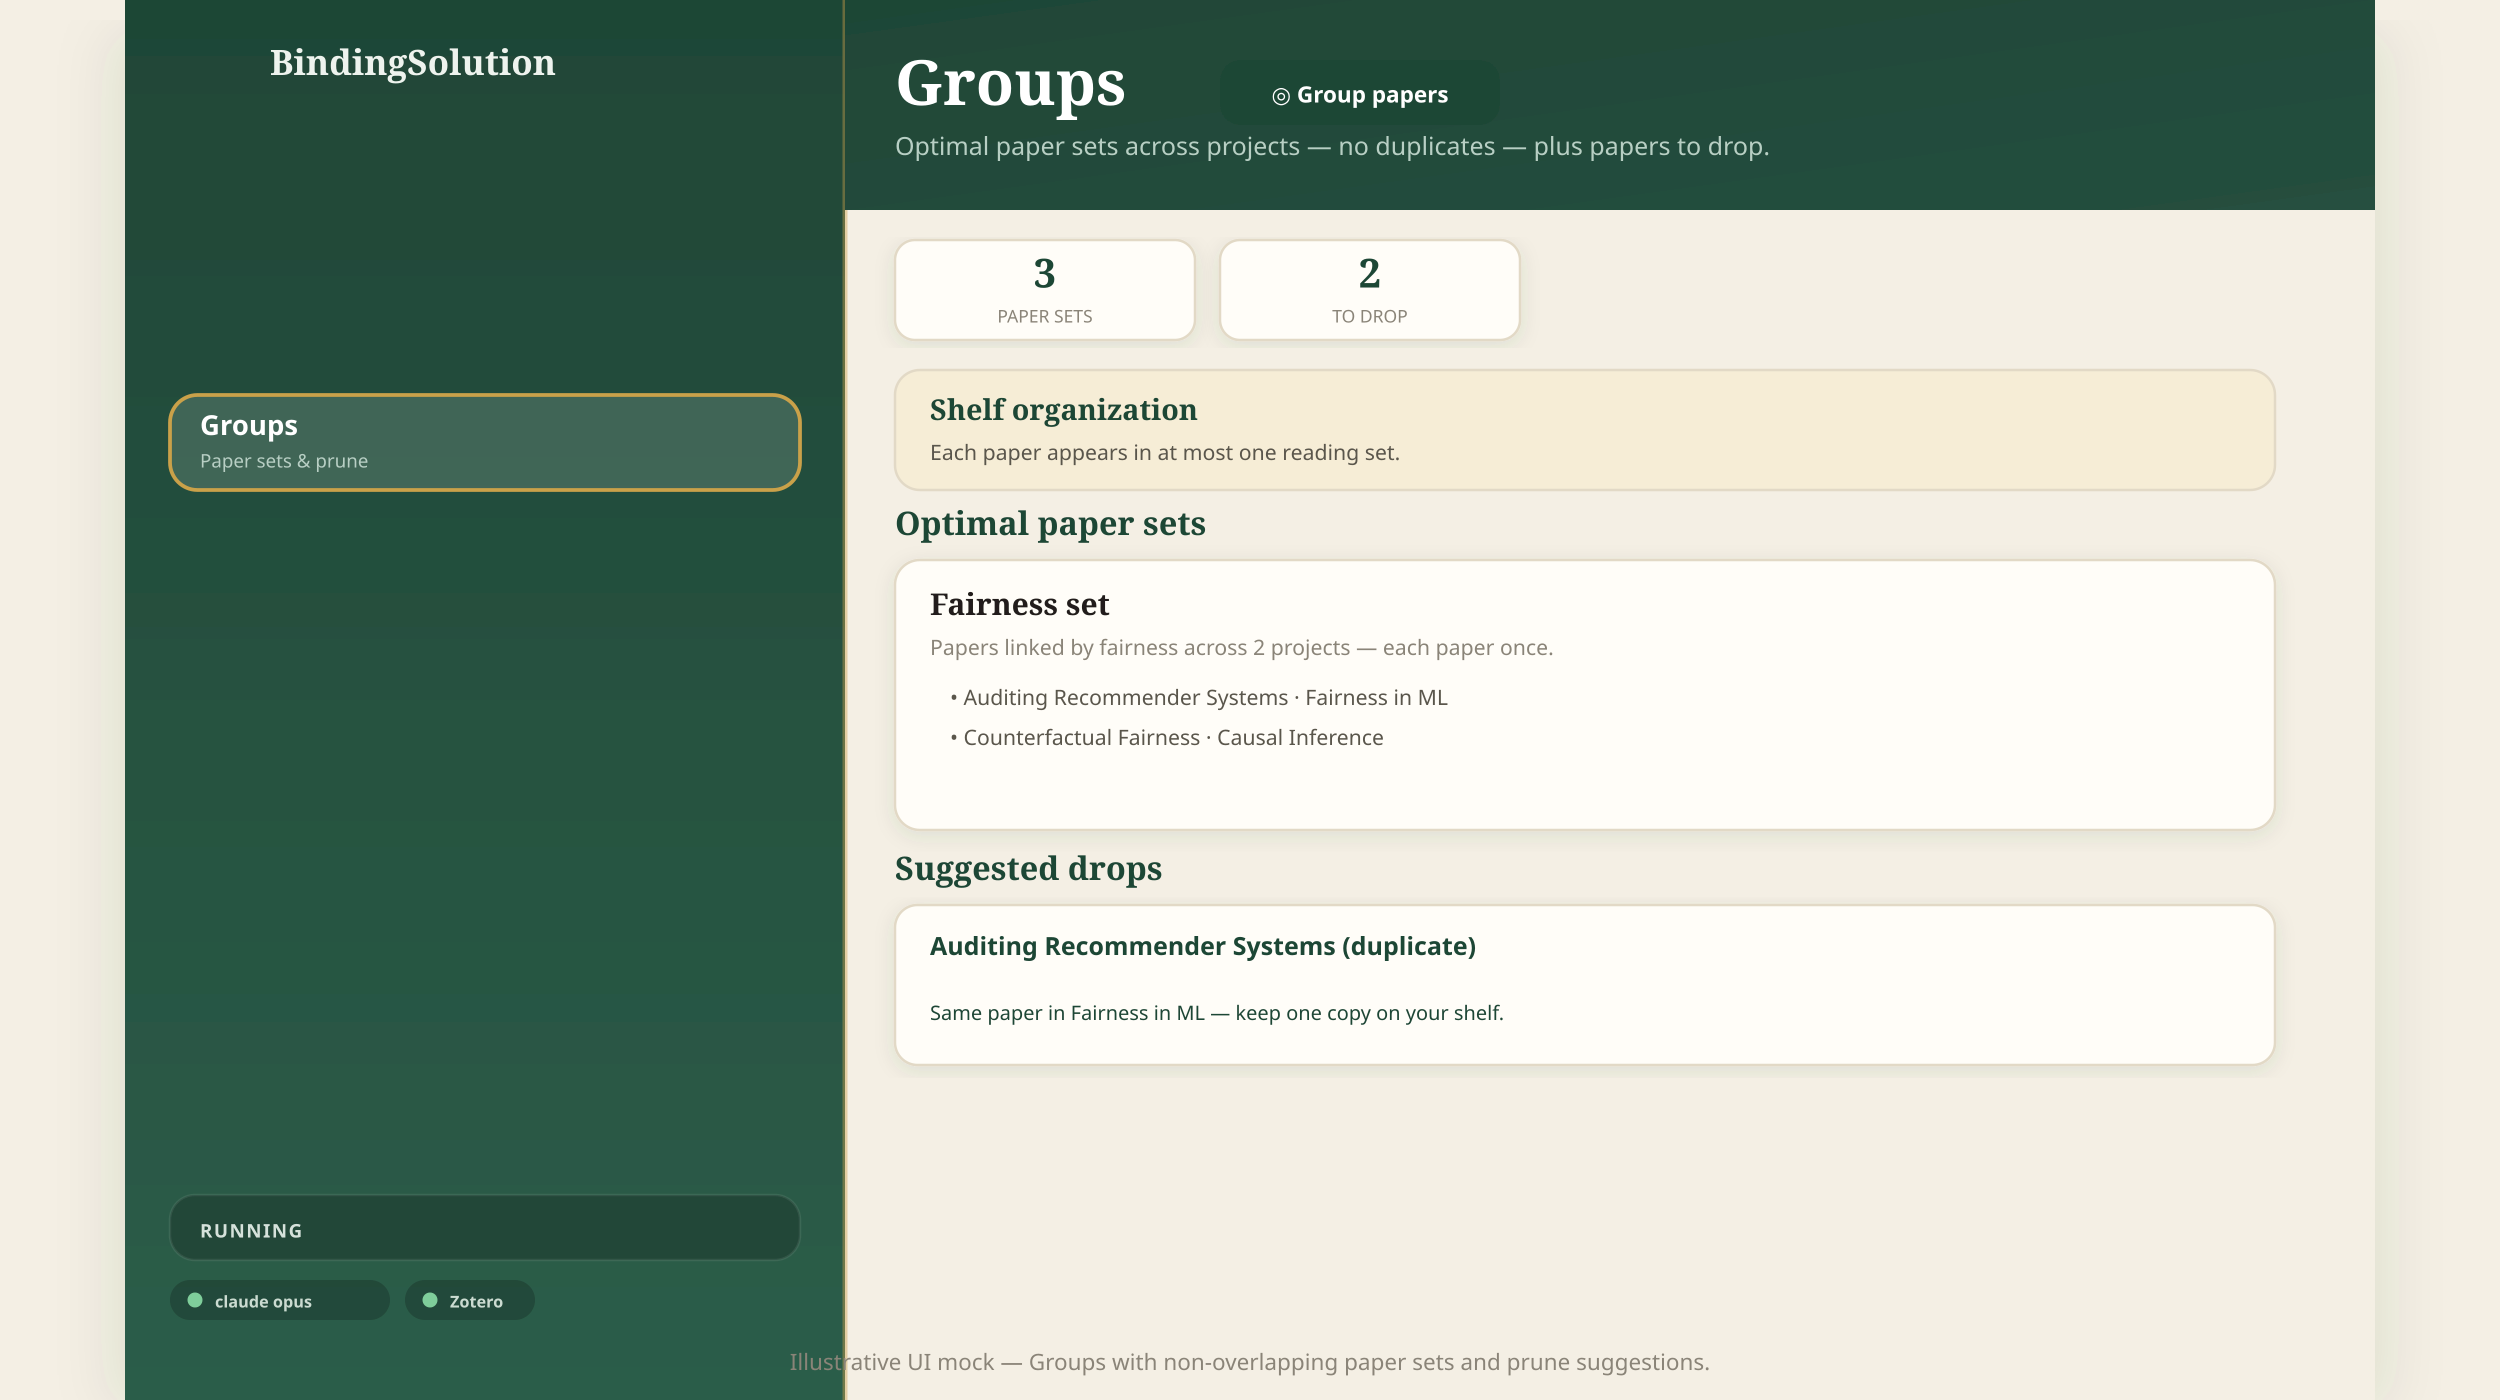
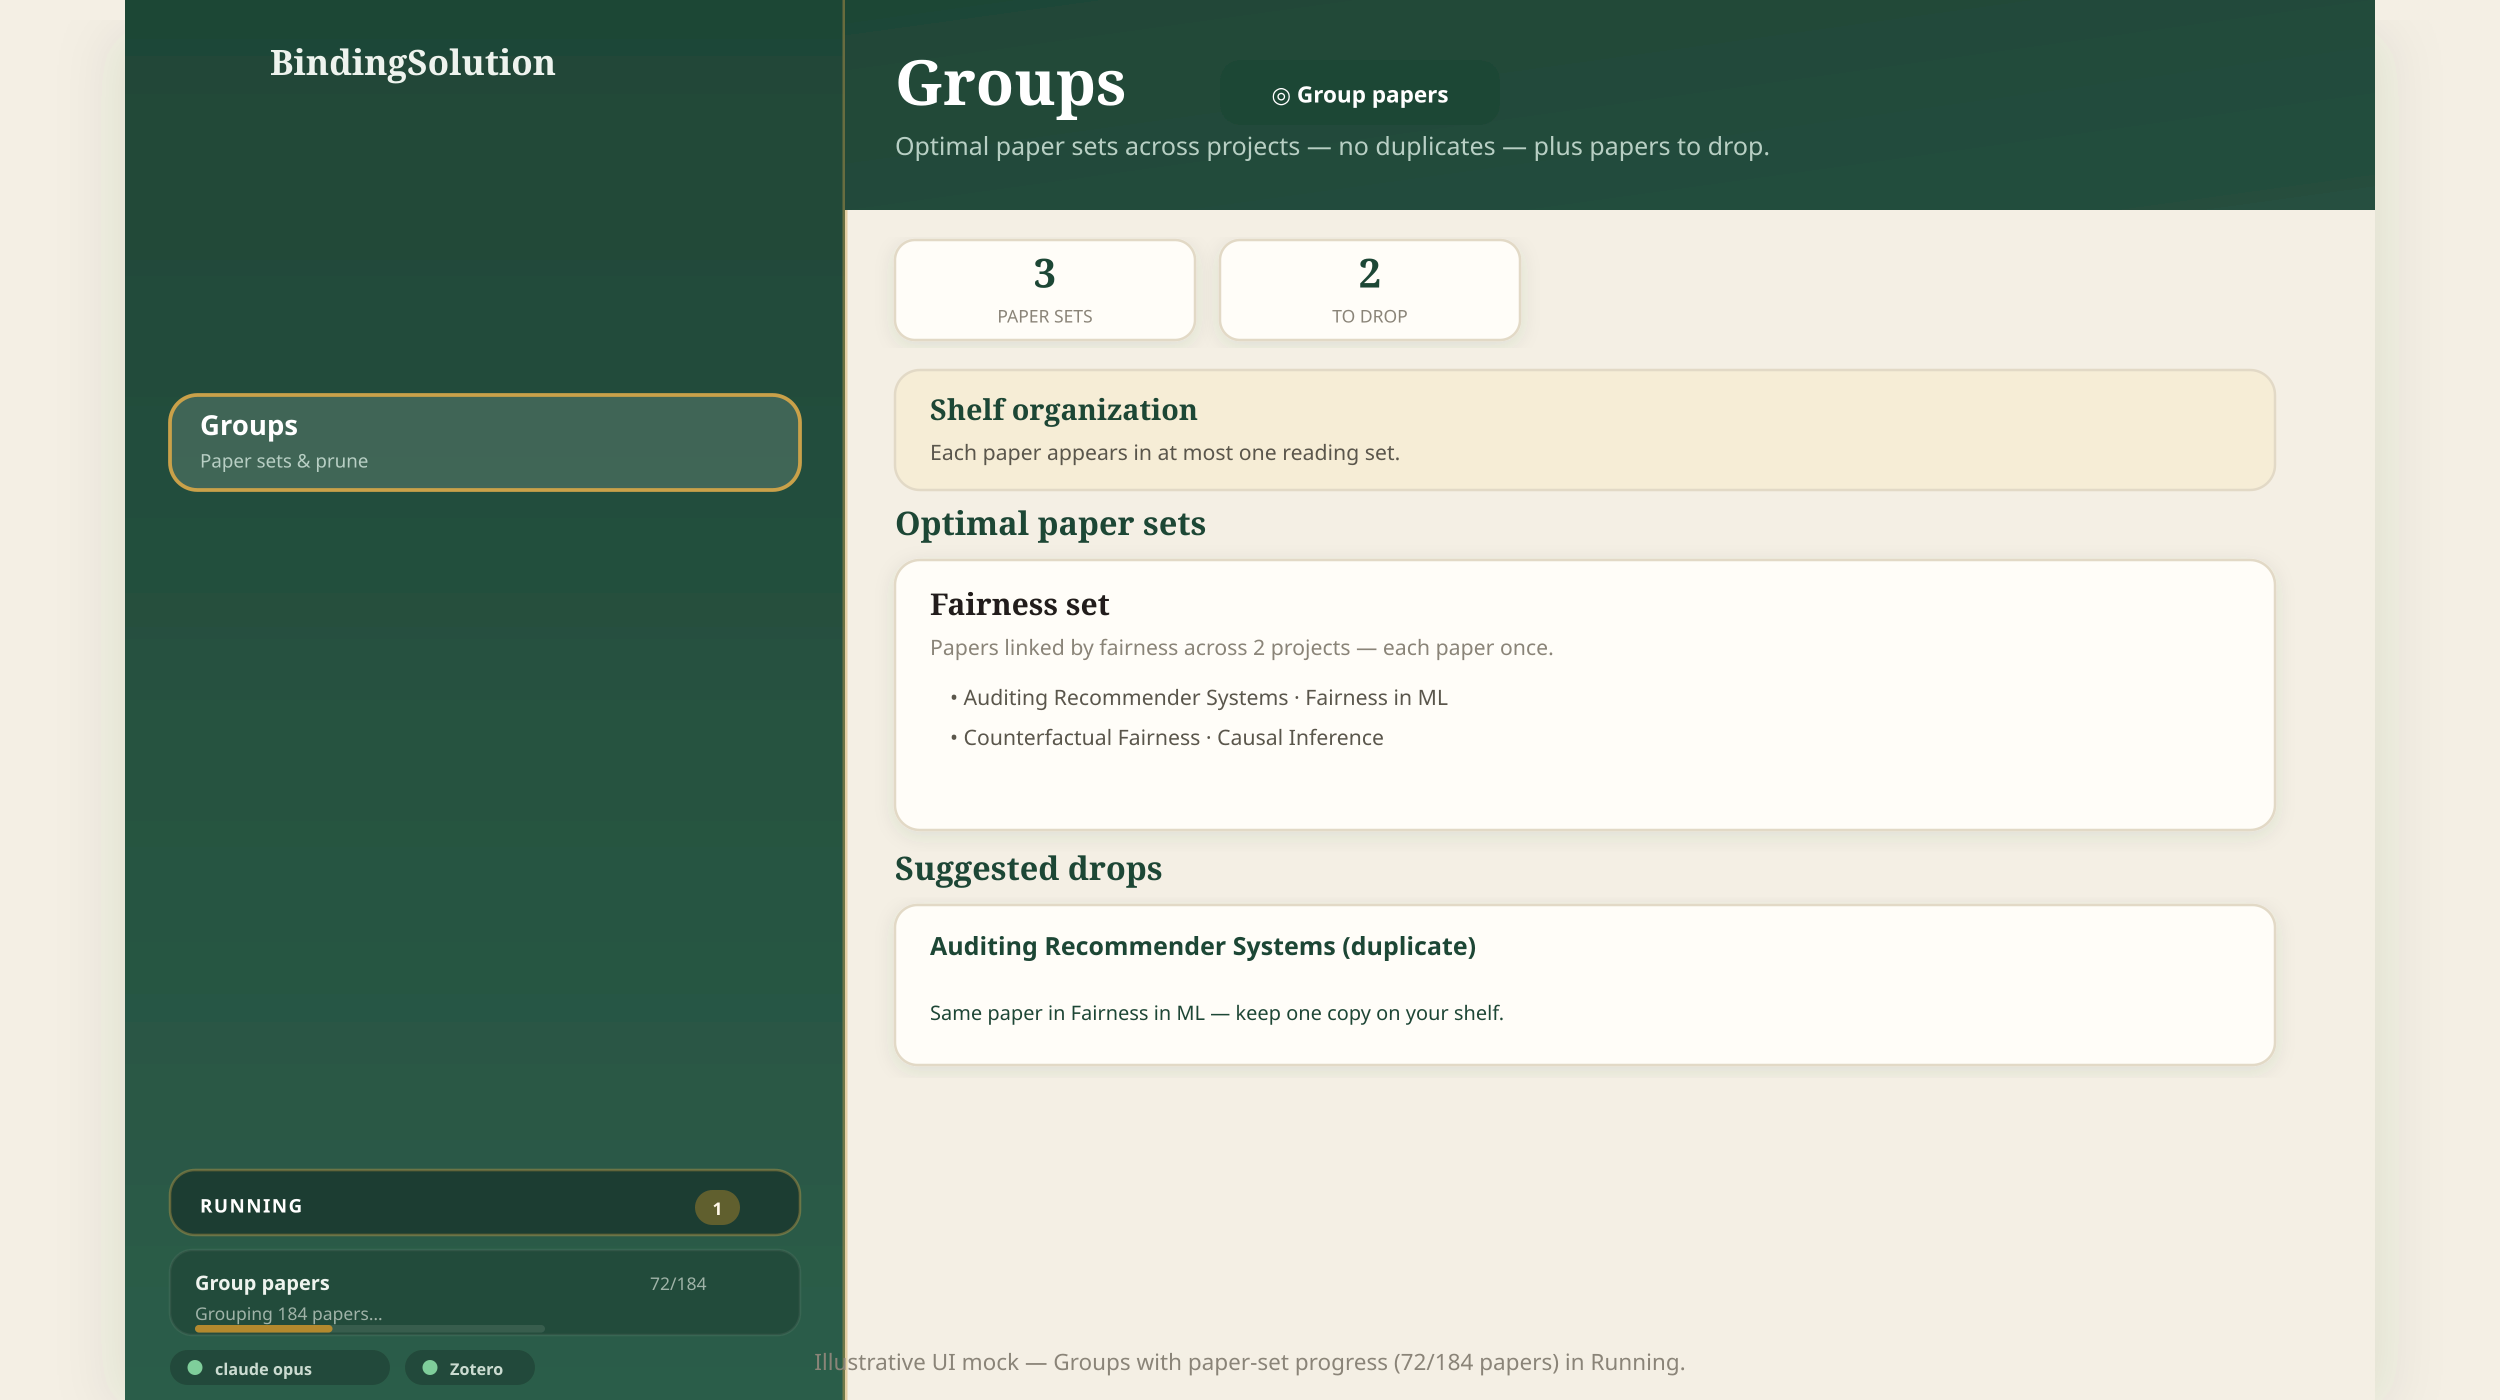
<svg xmlns="http://www.w3.org/2000/svg" viewBox="0 0 1000 560" width="1000" height="560" role="img" aria-label="Groups view with paper sets and drop suggestions">
  <defs>
    <linearGradient id="green" x1="0" y1="0" x2="0" y2="1">
      <stop offset="0" stop-color="#1f4636" />
      <stop offset="1" stop-color="#2c5d49" />
    </linearGradient>
    <linearGradient id="hero" x1="0" y1="0" x2="1" y2="1">
      <stop offset="0" stop-color="#1f4636" />
      <stop offset="1" stop-color="#254f3f" />
    </linearGradient>
    <filter id="shellShadow" x="-4%" y="-2%" width="108%" height="104%">
      <feDropShadow dx="0" dy="8" stdDeviation="14" flood-color="#1f4636" flood-opacity="0.12" />
    </filter>
    <filter id="shadow" x="-8%" y="-8%" width="116%" height="116%">
      <feDropShadow dx="0" dy="2" stdDeviation="4" flood-color="#1f4636" flood-opacity="0.1" />
    </filter>
  </defs>
  <rect width="1000" height="560" fill="#f4efe4" />
  <g filter="url(#shellShadow)">
    <rect x="50" y="0" width="900" height="560" fill="#f4efe4" />
    <rect x="50" y="0" width="288" height="560" fill="url(#green)" />
    <line x1="338" y1="0" x2="338" y2="560" stroke="#caa14a" stroke-width="2" stroke-opacity="0.42" />
    <g transform="translate(50, 0)">
      <text x="58" y="30" fill="#eef3ee" font-family="Georgia, serif" font-size="14" font-weight="700">BindingSolution</text>
      <rect x="18" y="158" width="252" height="38" rx="11" fill="rgba(255,255,255,0.14)" stroke="#caa14a" stroke-width="1.5" />
      <text x="30" y="174" fill="#fff" font-family="system-ui, sans-serif" font-size="11" font-weight="600">Groups</text>
      <text x="30" y="187" fill="#b8cfc4" font-family="system-ui, sans-serif" font-size="7.5">Paper sets &amp; prune</text>
-       <rect x="18" y="478" width="252" height="26" rx="10" fill="rgba(0,0,0,0.22)" stroke="rgba(255,255,255,0.08)" />
-       <text x="30" y="495" fill="#d6e2db" font-family="system-ui, sans-serif" font-size="7.5" font-weight="600" letter-spacing="0.6">RUNNING</text>
-       <rect x="18" y="512" width="88" height="16" rx="8" fill="rgba(0,0,0,0.2)" />
-       <circle cx="28" cy="520" r="3" fill="#7fce9b" />
-       <text x="36" y="523" fill="#cbdbd1" font-size="6.5" font-family="system-ui, sans-serif" font-weight="600">claude opus</text>
-       <rect x="112" y="512" width="52" height="16" rx="8" fill="rgba(0,0,0,0.2)" />
-       <circle cx="122" cy="520" r="3" fill="#7fce9b" />
-       <text x="130" y="523" fill="#cbdbd1" font-size="6.5" font-family="system-ui, sans-serif" font-weight="600">Zotero</text>
+       <rect x="18" y="468" width="252" height="26" rx="10" fill="rgba(0,0,0,0.32)" stroke="rgba(202,161,74,0.4)" />
+       <text x="30" y="485" fill="#fff" font-family="system-ui, sans-serif" font-size="7.5" font-weight="600" letter-spacing="0.6">RUNNING</text>
+       <rect x="228" y="476" width="18" height="14" rx="7" fill="rgba(179,137,47,0.45)" />
+       <text x="237" y="486" fill="#fff8e8" font-size="7" text-anchor="middle" font-family="system-ui, sans-serif" font-weight="700">1</text>
+       <rect x="18" y="500" width="252" height="34" rx="9" fill="rgba(0,0,0,0.18)" stroke="rgba(255,255,255,0.06)" />
+       <text x="28" y="516" fill="#eef3ee" font-size="8" font-weight="600" font-family="system-ui, sans-serif">Group papers</text>
+       <text x="210" y="516" fill="#9fb3a8" font-size="7" font-family="system-ui, sans-serif">72/184</text>
+       <text x="28" y="528" fill="#9fb3a8" font-size="7" font-family="system-ui, sans-serif">Grouping 184 papers…</text>
+       <rect x="28" y="530" width="140" height="3" rx="1.5" fill="rgba(255,255,255,0.1)" />
+       <rect x="28" y="530" width="55" height="3" rx="1.5" fill="#b3892f" />
+       <rect x="18" y="540" width="88" height="14" rx="7" fill="rgba(0,0,0,0.2)" />
+       <circle cx="28" cy="547" r="3" fill="#7fce9b" />
+       <text x="36" y="550" fill="#cbdbd1" font-size="6.5" font-family="system-ui, sans-serif" font-weight="600">claude opus</text>
+       <rect x="112" y="540" width="52" height="14" rx="7" fill="rgba(0,0,0,0.2)" />
+       <circle cx="122" cy="547" r="3" fill="#7fce9b" />
+       <text x="130" y="550" fill="#cbdbd1" font-size="6.5" font-family="system-ui, sans-serif" font-weight="600">Zotero</text>
    </g>
    <rect x="338" y="0" width="612" height="84" fill="url(#hero)" />
    <text x="358" y="42" fill="#fff" font-family="Georgia, serif" font-size="25" font-weight="600">Groups</text>
    <text x="358" y="62" fill="#b8cfc4" font-family="system-ui, sans-serif" font-size="10">Optimal paper sets across projects — no duplicates — plus papers to drop.</text>
    <rect x="488" y="24" width="112" height="26" rx="8" fill="#1f4636" />
    <text x="544" y="41" fill="#fff" font-family="system-ui, sans-serif" font-size="9" font-weight="600" text-anchor="middle">◎ Group papers</text>
    <g transform="translate(358, 96)">
      <rect x="0" y="0" width="120" height="40" rx="8" fill="#fffdf8" stroke="#e2d9c6" filter="url(#shadow)" />
      <text x="60" y="19" fill="#1f4636" font-size="16" font-weight="700" text-anchor="middle" font-family="Georgia, serif">3</text>
      <text x="60" y="33" fill="#8a8478" font-size="7" text-anchor="middle" font-family="system-ui, sans-serif">PAPER SETS</text>
      <rect x="130" y="0" width="120" height="40" rx="8" fill="#fffdf8" stroke="#e2d9c6" filter="url(#shadow)" />
      <text x="190" y="19" fill="#1f4636" font-size="16" font-weight="700" text-anchor="middle" font-family="Georgia, serif">2</text>
      <text x="190" y="33" fill="#8a8478" font-size="7" text-anchor="middle" font-family="system-ui, sans-serif">TO DROP</text>
      <rect x="0" y="52" width="552" height="48" rx="10" fill="#f6edd6" stroke="#e2d9c6" />
      <text x="14" y="72" fill="#1f4636" font-family="Georgia, serif" font-size="11.5" font-weight="600">Shelf organization</text>
      <text x="14" y="88" fill="#5a564c" font-family="system-ui, sans-serif" font-size="8.5">Each paper appears in at most one reading set.</text>
      <text x="0" y="118" fill="#1f4636" font-family="Georgia, serif" font-size="13" font-weight="600">Optimal paper sets</text>
      <rect x="0" y="128" width="552" height="108" rx="10" fill="#fffdf8" stroke="#e2d9c6" filter="url(#shadow)" />
      <text x="14" y="150" fill="#211f1a" font-family="Georgia, serif" font-size="12" font-weight="600">Fairness set</text>
      <text x="14" y="166" fill="#8a8478" font-family="system-ui, sans-serif" font-size="8.5">Papers linked by fairness across 2 projects — each paper once.</text>
      <text x="22" y="186" fill="#5a564c" font-family="system-ui, sans-serif" font-size="8.5">• Auditing Recommender Systems · Fairness in ML</text>
      <text x="22" y="202" fill="#5a564c" font-family="system-ui, sans-serif" font-size="8.5">• Counterfactual Fairness · Causal Inference</text>
      <text x="0" y="256" fill="#1f4636" font-family="Georgia, serif" font-size="13" font-weight="600">Suggested drops</text>
      <rect x="0" y="266" width="552" height="64" rx="9" fill="#fffdf8" stroke="#e2d9c6" filter="url(#shadow)" />
      <text x="14" y="286" fill="#1f4636" font-family="system-ui, sans-serif" font-size="10" font-weight="600">Auditing Recommender Systems (duplicate)</text>
      <text x="14" y="312" fill="#1f4636" font-family="system-ui, sans-serif" font-size="8">Same paper in Fairness in ML — keep one copy on your shelf.</text>
    </g>
  </g>
-   <text x="500" y="548" fill="#8a8478" font-family="system-ui, sans-serif" font-size="9" text-anchor="middle">Illustrative UI mock — Groups with non-overlapping paper sets and prune suggestions.</text>
+   <text x="500" y="548" fill="#8a8478" font-family="system-ui, sans-serif" font-size="9" text-anchor="middle">Illustrative UI mock — Groups with paper-set progress (72/184 papers) in Running.</text>
</svg>
